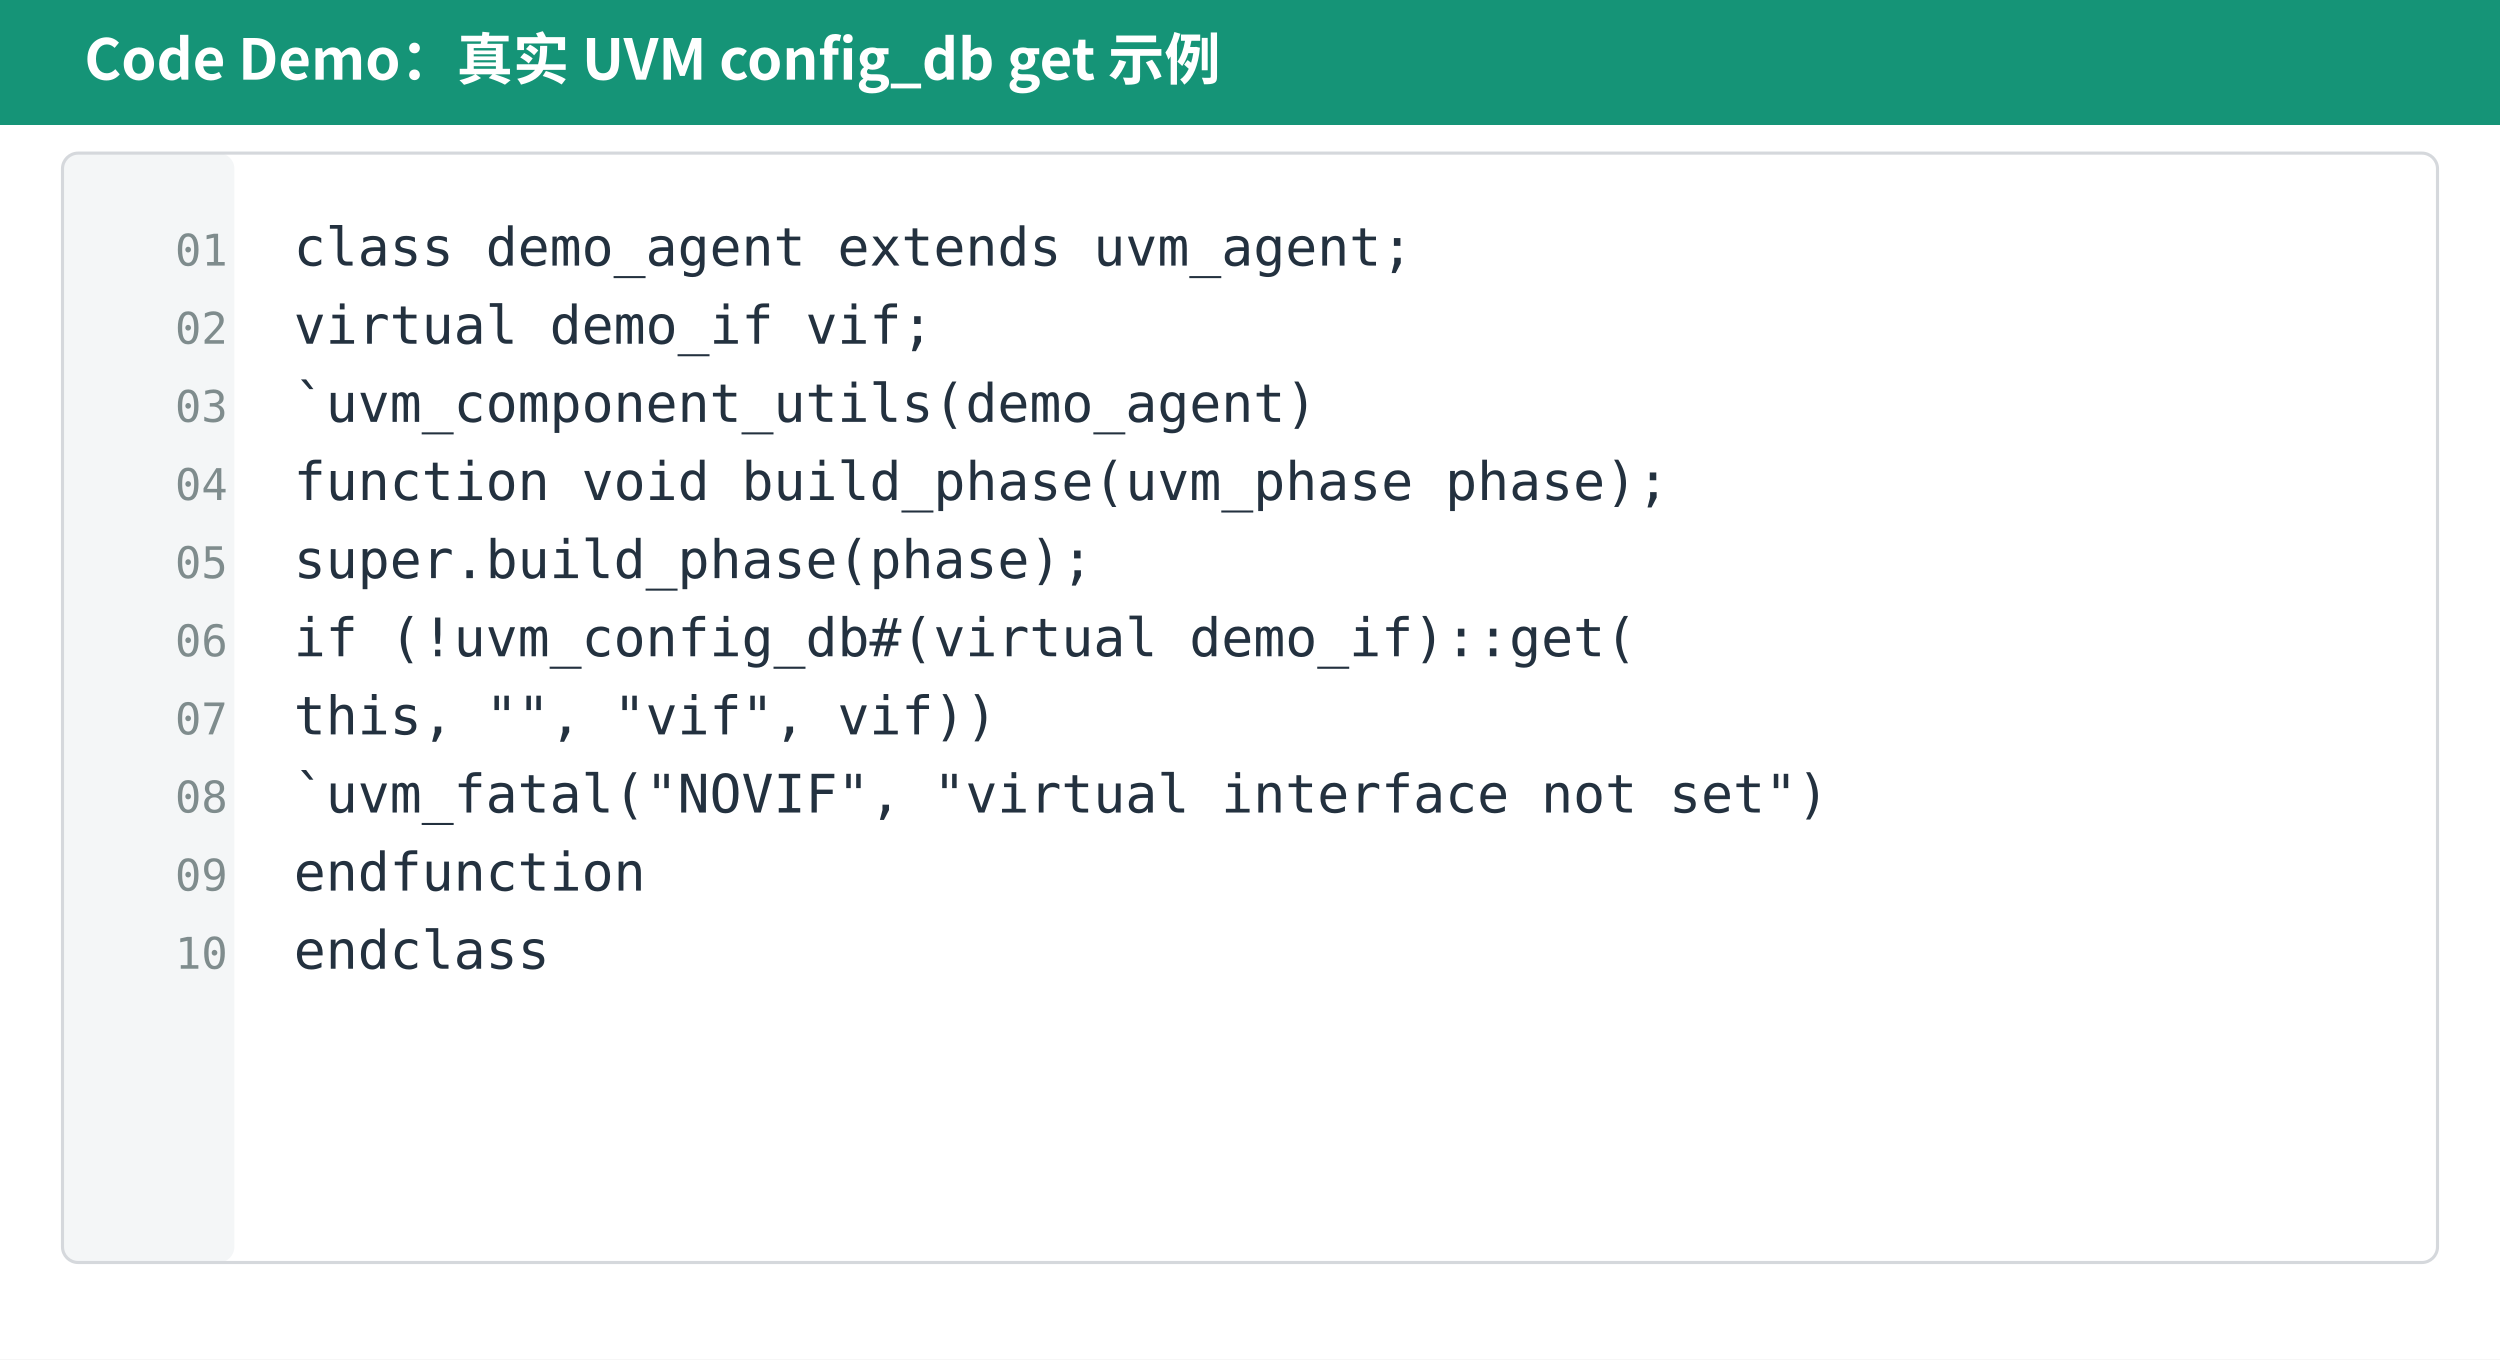
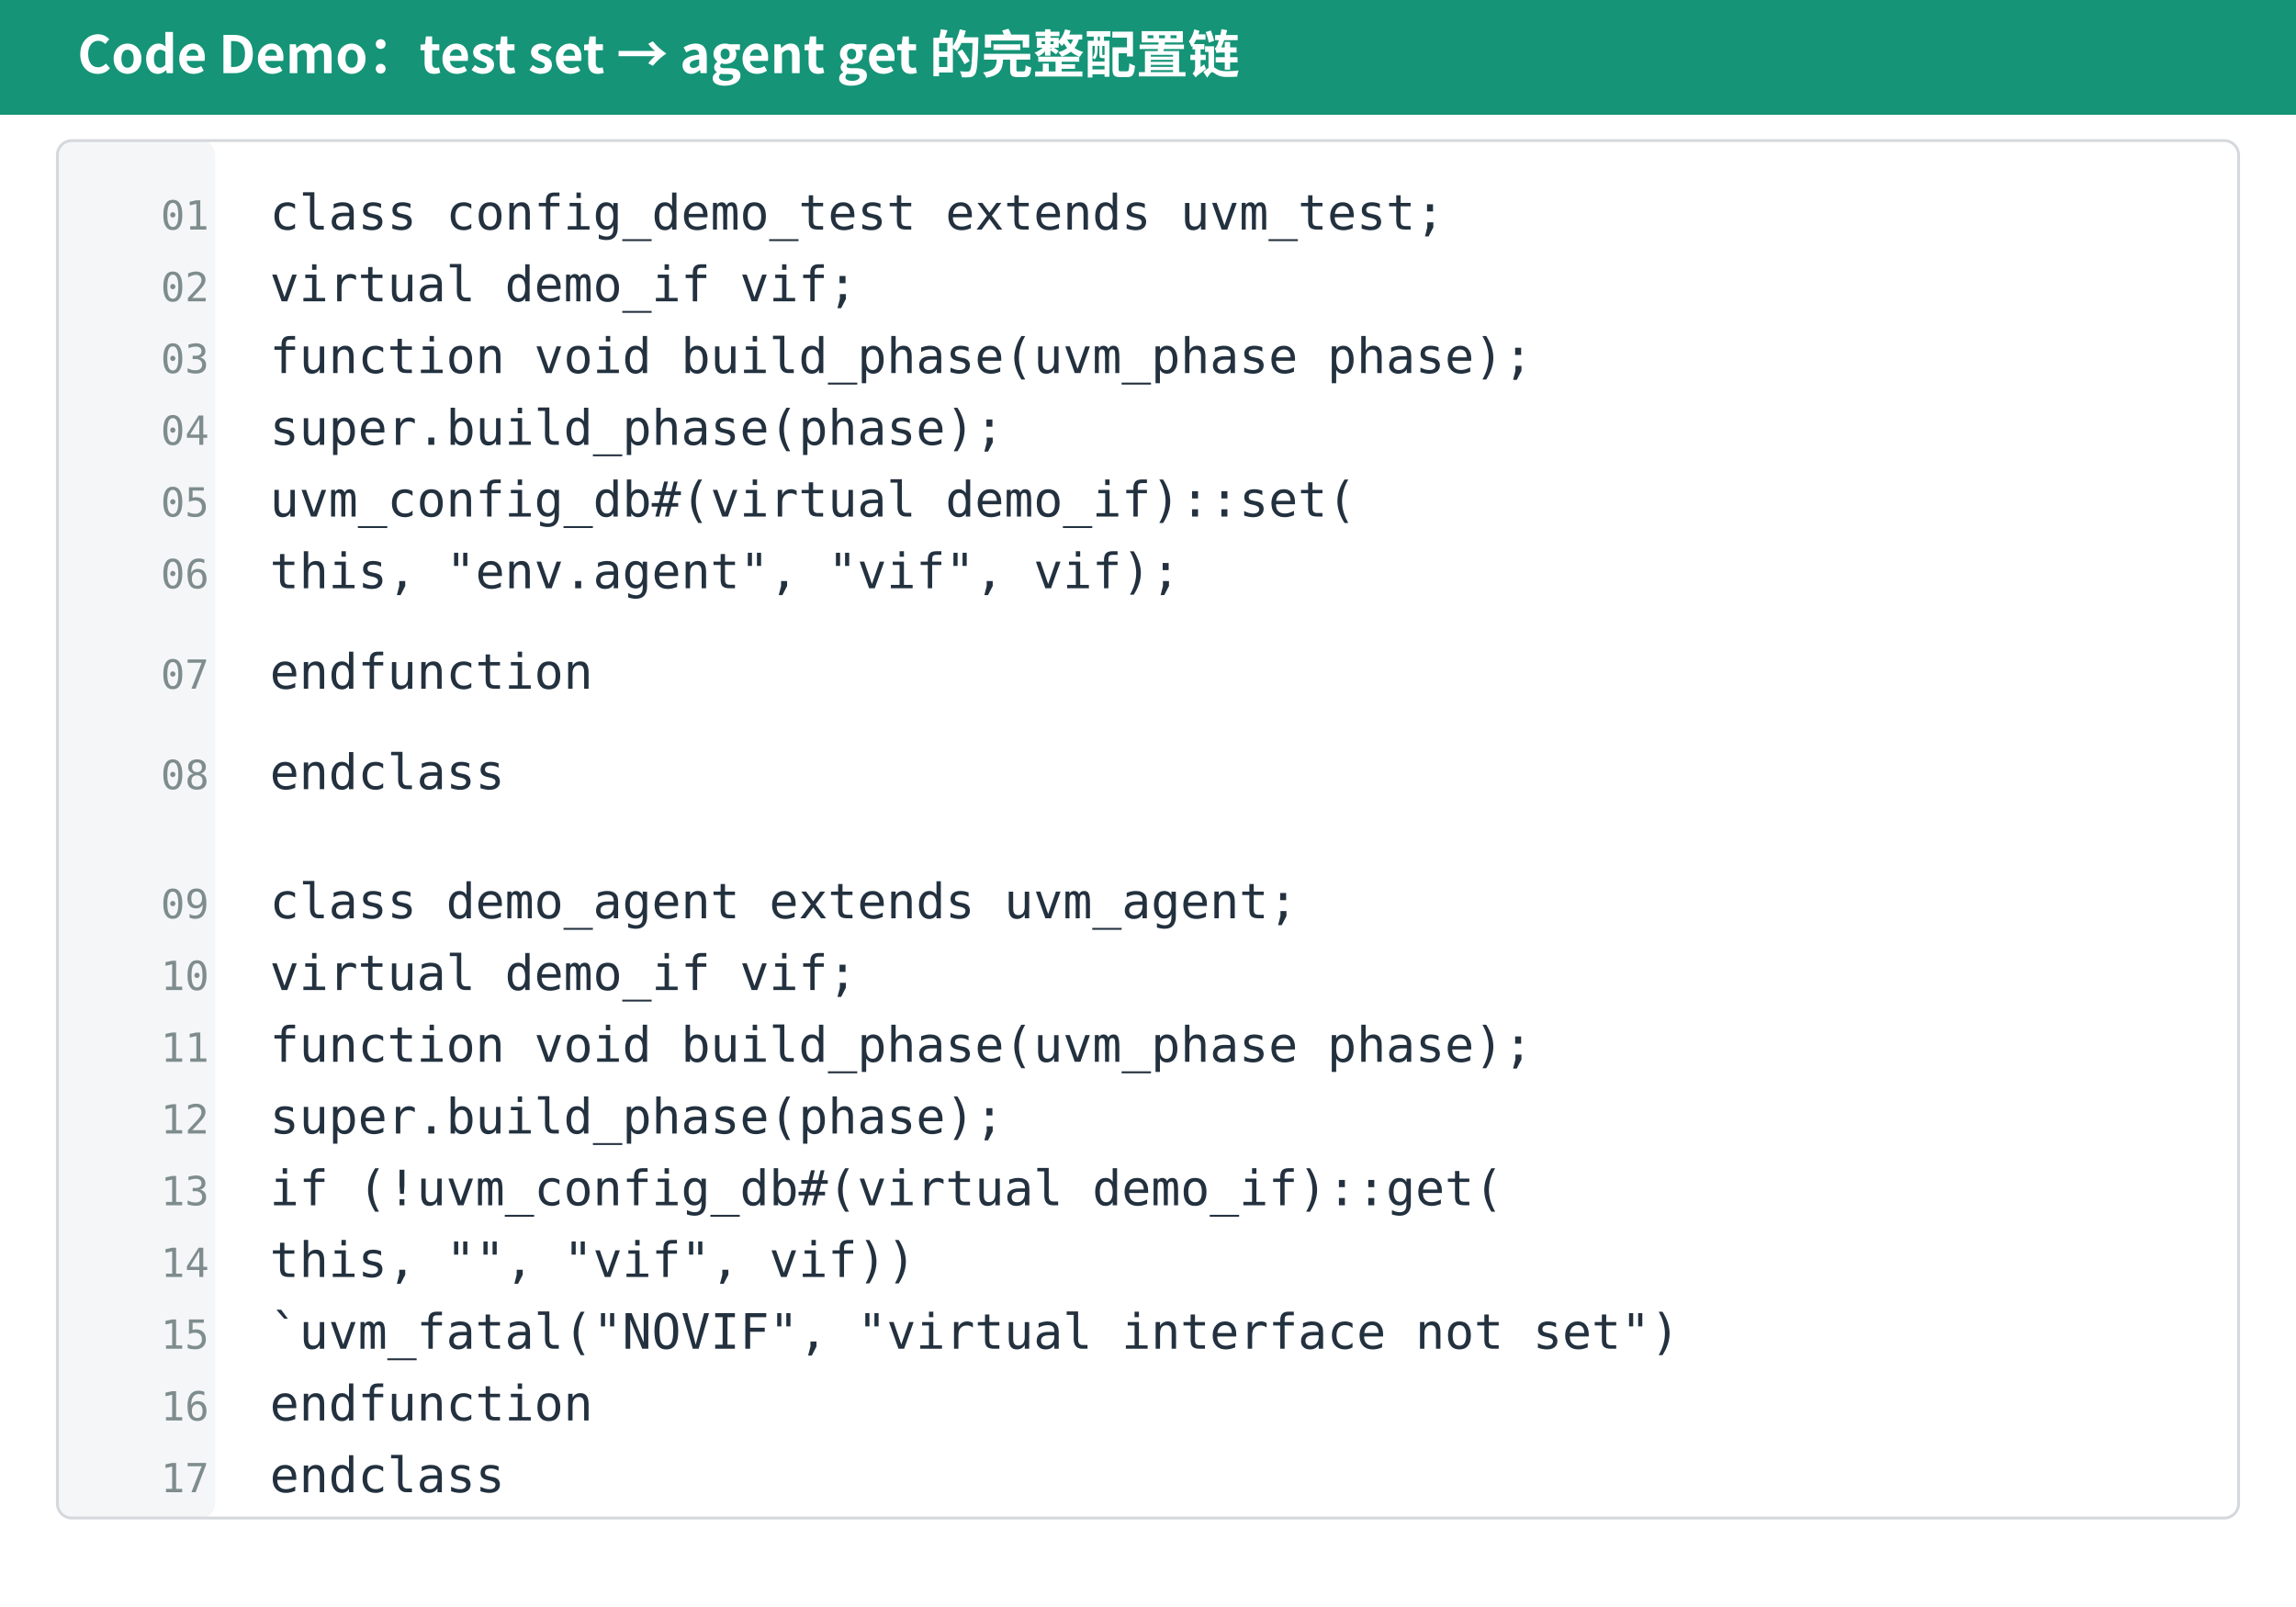
- <svg xmlns="http://www.w3.org/2000/svg" width="1600" height="870" viewBox="0 0 1600 870">
-   <rect width="1600" height="870" fill="#FFFFFF" />
+ <svg xmlns="http://www.w3.org/2000/svg" width="1600" height="1120" viewBox="0 0 1600 1120">
+   <rect width="1600" height="1120" fill="#FFFFFF" />
  <rect width="1600" height="80" fill="#159477" />
-   <text x="54" y="51" font-family="Noto Sans CJK SC,Arial" font-size="36" font-weight="700" fill="#FFFFFF">Code Demo：真实 UVM config_db get 示例</text>
-   <rect x="40" y="98" width="110" height="710" rx="10" fill="#F4F6F7" />
-   <rect x="40" y="98" width="1520" height="710" rx="10" fill="none" stroke="#D5D8DC" stroke-width="2" />
-   <text x="112" y="170" font-family="DejaVu Sans Mono" font-size="28" fill="#7F8C8D">01</text>
-   <text x="188" y="170" font-family="DejaVu Sans Mono" font-size="34" fill="#23313F">class demo_agent extends uvm_agent;</text>
-   <text x="112" y="220" font-family="DejaVu Sans Mono" font-size="28" fill="#7F8C8D">02</text>
-   <text x="188" y="220" font-family="DejaVu Sans Mono" font-size="34" fill="#23313F">  virtual demo_if vif;</text>
-   <text x="112" y="270" font-family="DejaVu Sans Mono" font-size="28" fill="#7F8C8D">03</text>
-   <text x="188" y="270" font-family="DejaVu Sans Mono" font-size="34" fill="#23313F">  `uvm_component_utils(demo_agent)</text>
-   <text x="112" y="320" font-family="DejaVu Sans Mono" font-size="28" fill="#7F8C8D">04</text>
-   <text x="188" y="320" font-family="DejaVu Sans Mono" font-size="34" fill="#23313F">  function void build_phase(uvm_phase phase);</text>
-   <text x="112" y="370" font-family="DejaVu Sans Mono" font-size="28" fill="#7F8C8D">05</text>
-   <text x="188" y="370" font-family="DejaVu Sans Mono" font-size="34" fill="#23313F">    super.build_phase(phase);</text>
-   <text x="112" y="420" font-family="DejaVu Sans Mono" font-size="28" fill="#7F8C8D">06</text>
-   <text x="188" y="420" font-family="DejaVu Sans Mono" font-size="34" fill="#23313F">    if (!uvm_config_db#(virtual demo_if)::get(</text>
-   <text x="112" y="470" font-family="DejaVu Sans Mono" font-size="28" fill="#7F8C8D">07</text>
-   <text x="188" y="470" font-family="DejaVu Sans Mono" font-size="34" fill="#23313F">        this, "", "vif", vif))</text>
-   <text x="112" y="520" font-family="DejaVu Sans Mono" font-size="28" fill="#7F8C8D">08</text>
-   <text x="188" y="520" font-family="DejaVu Sans Mono" font-size="34" fill="#23313F">      `uvm_fatal("NOVIF", "virtual interface not set")</text>
-   <text x="112" y="570" font-family="DejaVu Sans Mono" font-size="28" fill="#7F8C8D">09</text>
-   <text x="188" y="570" font-family="DejaVu Sans Mono" font-size="34" fill="#23313F">  endfunction</text>
-   <text x="112" y="620" font-family="DejaVu Sans Mono" font-size="28" fill="#7F8C8D">10</text>
-   <text x="188" y="620" font-family="DejaVu Sans Mono" font-size="34" fill="#23313F">endclass</text>
+   <text x="54" y="51" font-family="Noto Sans CJK SC,Arial" font-size="36" font-weight="700" fill="#FFFFFF">Code Demo：test set → agent get 的完整配置链</text>
+   <rect x="40" y="98" width="110" height="960" rx="10" fill="#F4F6F7" />
+   <rect x="40" y="98" width="1520" height="960" rx="10" fill="none" stroke="#D5D8DC" stroke-width="2" />
+   <text x="112" y="160" font-family="DejaVu Sans Mono" font-size="28" fill="#7F8C8D">01</text>
+   <text x="188" y="160" font-family="DejaVu Sans Mono" font-size="34" fill="#23313F">class config_demo_test extends uvm_test;</text>
+   <text x="112" y="210" font-family="DejaVu Sans Mono" font-size="28" fill="#7F8C8D">02</text>
+   <text x="188" y="210" font-family="DejaVu Sans Mono" font-size="34" fill="#23313F">  virtual demo_if vif;</text>
+   <text x="112" y="260" font-family="DejaVu Sans Mono" font-size="28" fill="#7F8C8D">03</text>
+   <text x="188" y="260" font-family="DejaVu Sans Mono" font-size="34" fill="#23313F">  function void build_phase(uvm_phase phase);</text>
+   <text x="112" y="310" font-family="DejaVu Sans Mono" font-size="28" fill="#7F8C8D">04</text>
+   <text x="188" y="310" font-family="DejaVu Sans Mono" font-size="34" fill="#23313F">    super.build_phase(phase);</text>
+   <text x="112" y="360" font-family="DejaVu Sans Mono" font-size="28" fill="#7F8C8D">05</text>
+   <text x="188" y="360" font-family="DejaVu Sans Mono" font-size="34" fill="#23313F">    uvm_config_db#(virtual demo_if)::set(</text>
+   <text x="112" y="410" font-family="DejaVu Sans Mono" font-size="28" fill="#7F8C8D">06</text>
+   <text x="188" y="410" font-family="DejaVu Sans Mono" font-size="34" fill="#23313F">      this, "env.agent", "vif", vif);</text>
+   <text x="112" y="480" font-family="DejaVu Sans Mono" font-size="28" fill="#7F8C8D">07</text>
+   <text x="188" y="480" font-family="DejaVu Sans Mono" font-size="34" fill="#23313F">  endfunction</text>
+   <text x="112" y="550" font-family="DejaVu Sans Mono" font-size="28" fill="#7F8C8D">08</text>
+   <text x="188" y="550" font-family="DejaVu Sans Mono" font-size="34" fill="#23313F">endclass</text>
+   <text x="112" y="640" font-family="DejaVu Sans Mono" font-size="28" fill="#7F8C8D">09</text>
+   <text x="188" y="640" font-family="DejaVu Sans Mono" font-size="34" fill="#23313F">class demo_agent extends uvm_agent;</text>
+   <text x="112" y="690" font-family="DejaVu Sans Mono" font-size="28" fill="#7F8C8D">10</text>
+   <text x="188" y="690" font-family="DejaVu Sans Mono" font-size="34" fill="#23313F">  virtual demo_if vif;</text>
+   <text x="112" y="740" font-family="DejaVu Sans Mono" font-size="28" fill="#7F8C8D">11</text>
+   <text x="188" y="740" font-family="DejaVu Sans Mono" font-size="34" fill="#23313F">  function void build_phase(uvm_phase phase);</text>
+   <text x="112" y="790" font-family="DejaVu Sans Mono" font-size="28" fill="#7F8C8D">12</text>
+   <text x="188" y="790" font-family="DejaVu Sans Mono" font-size="34" fill="#23313F">    super.build_phase(phase);</text>
+   <text x="112" y="840" font-family="DejaVu Sans Mono" font-size="28" fill="#7F8C8D">13</text>
+   <text x="188" y="840" font-family="DejaVu Sans Mono" font-size="34" fill="#23313F">    if (!uvm_config_db#(virtual demo_if)::get(</text>
+   <text x="112" y="890" font-family="DejaVu Sans Mono" font-size="28" fill="#7F8C8D">14</text>
+   <text x="188" y="890" font-family="DejaVu Sans Mono" font-size="34" fill="#23313F">        this, "", "vif", vif))</text>
+   <text x="112" y="940" font-family="DejaVu Sans Mono" font-size="28" fill="#7F8D8D">15</text>
+   <text x="188" y="940" font-family="DejaVu Sans Mono" font-size="34" fill="#23313F">      `uvm_fatal("NOVIF", "virtual interface not set")</text>
+   <text x="112" y="990" font-family="DejaVu Sans Mono" font-size="28" fill="#7F8C8D">16</text>
+   <text x="188" y="990" font-family="DejaVu Sans Mono" font-size="34" fill="#23313F">  endfunction</text>
+   <text x="112" y="1040" font-family="DejaVu Sans Mono" font-size="28" fill="#7F8C8D">17</text>
+   <text x="188" y="1040" font-family="DejaVu Sans Mono" font-size="34" fill="#23313F">endclass</text>
</svg>
